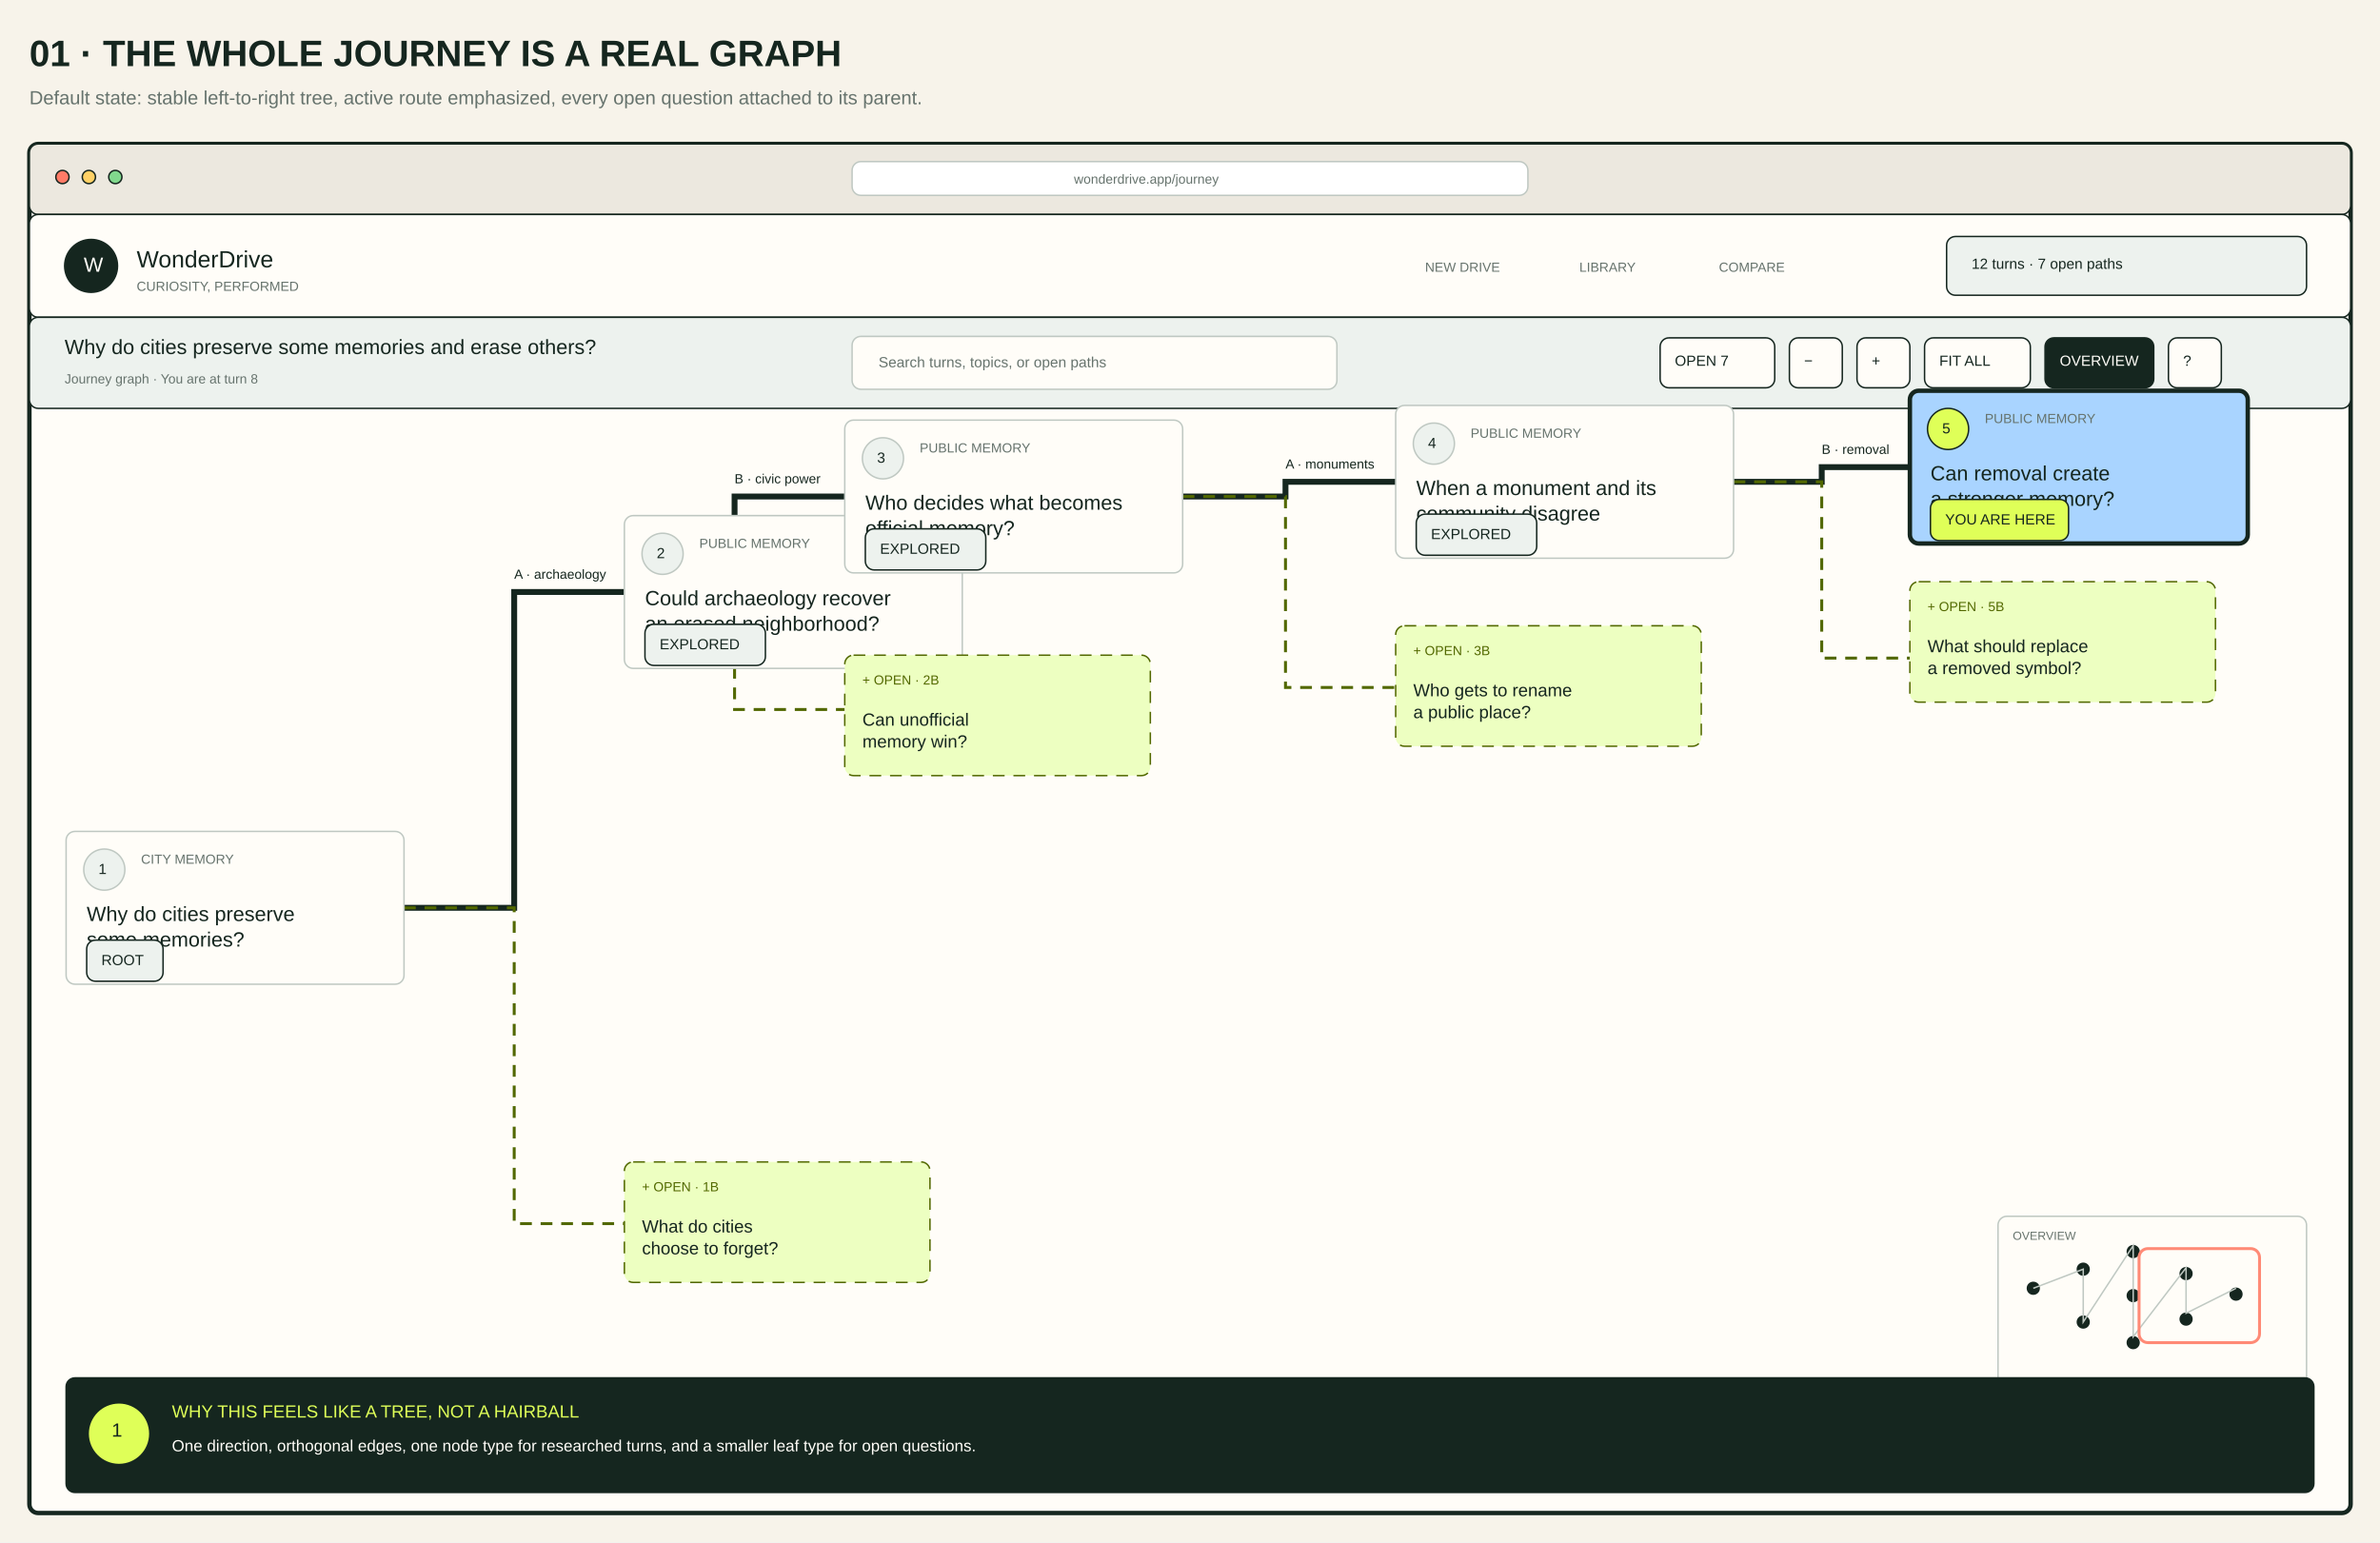
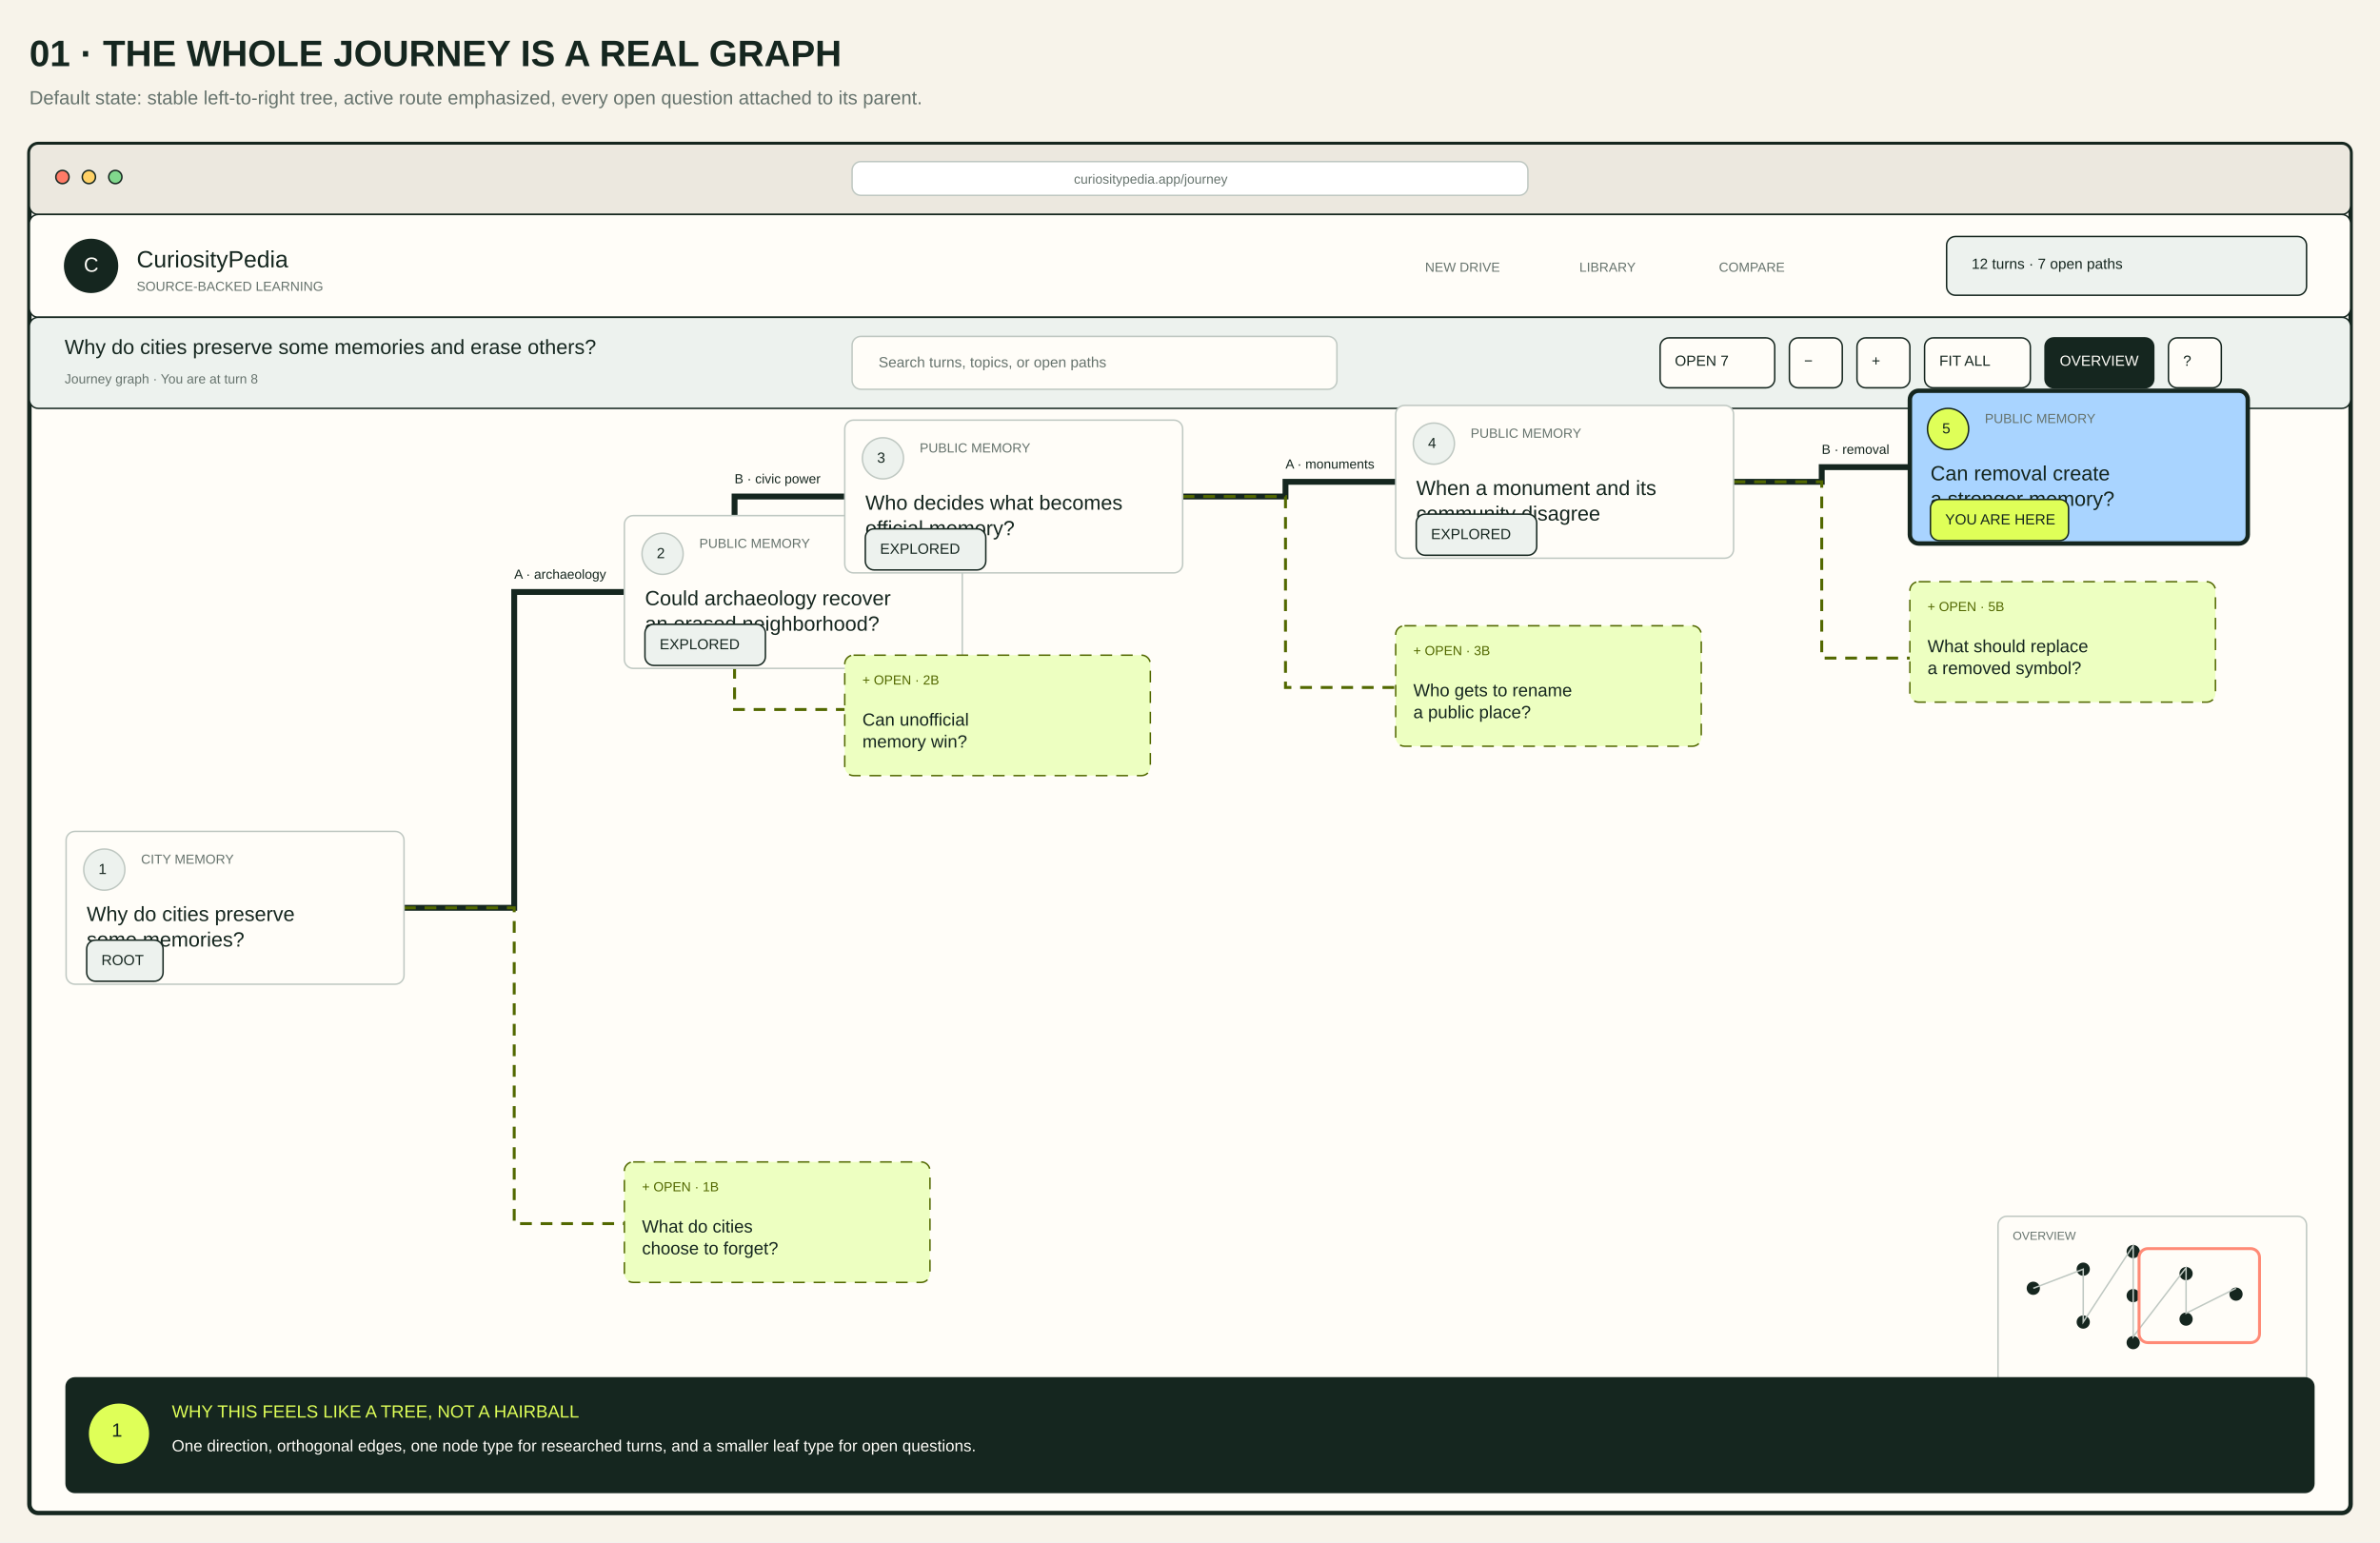
<svg xmlns="http://www.w3.org/2000/svg" width="1620" height="1050" viewBox="0 0 1620 1050">
  <rect x="0" y="0" width="1620" height="1050" fill="#f7f3ea" />
  <style>text{font-family:Arial,Helvetica,sans-serif}</style>
  <g transform="translate(-40 -20)">
    <text x="60" y="65" fill="#15261f" font-size="25" font-weight="600" opacity="1">
      <tspan x="60" dy="0">01 · THE WHOLE JOURNEY IS A REAL GRAPH</tspan>
    </text>
    <text x="60" y="91" fill="#66736d" font-size="13" font-weight="500" opacity="1">
      <tspan x="60" dy="0">Default state: stable left-to-right tree, active route emphasized, every open question attached to its parent.</tspan>
    </text>
    <rect x="60" y="118" width="1580" height="932" rx="6" fill="#fffdf8" stroke="#15261f" stroke-width="3" opacity="1" />
    <rect x="60" y="118" width="1580" height="48" rx="6" fill="#ece8df" stroke="#15261f" stroke-width="1" opacity="1" />
    <ellipse cx="82.5" cy="140.5" rx="4.5" ry="4.5" fill="#ff7b67" stroke="#15261f" stroke-width="1" opacity="1" />
    <ellipse cx="100.5" cy="140.5" rx="4.5" ry="4.5" fill="#ffd166" stroke="#15261f" stroke-width="1" opacity="1" />
    <ellipse cx="118.5" cy="140.5" rx="4.5" ry="4.5" fill="#81d88d" stroke="#15261f" stroke-width="1" opacity="1" />
    <rect x="620" y="130" width="460" height="23" rx="6" fill="#ffffff" stroke="#bfc8c2" stroke-width="1" opacity="1" />
    <text x="771" y="145" fill="#66736d" font-size="9" font-weight="500" opacity="1">
-       <tspan x="771" dy="0">wonderdrive.app/journey</tspan>
+       <tspan x="771" dy="0">curiositypedia.app/journey</tspan>
    </text>
    <rect x="60" y="166" width="1580" height="70" rx="6" fill="#fffdf8" stroke="#15261f" stroke-width="1" opacity="1" />
    <ellipse cx="102" cy="201" rx="18" ry="18" fill="#15261f" stroke="#15261f" stroke-width="1" opacity="1" />
    <text x="97" y="205" fill="#fffdf8" font-size="14" font-weight="500" opacity="1">
-       <tspan x="97" dy="0">W</tspan>
+       <tspan x="97" dy="0">C</tspan>
    </text>
    <text x="133" y="202" fill="#15261f" font-size="16" font-weight="500" opacity="1">
-       <tspan x="133" dy="0">WonderDrive</tspan>
+       <tspan x="133" dy="0">CuriosityPedia</tspan>
    </text>
    <text x="133" y="218" fill="#66736d" font-size="9" font-weight="500" opacity="1">
-       <tspan x="133" dy="0">CURIOSITY, PERFORMED</tspan>
+       <tspan x="133" dy="0">SOURCE-BACKED LEARNING</tspan>
    </text>
    <text x="1010" y="205" fill="#66736d" font-size="9" font-weight="500" opacity="1">
      <tspan x="1010" dy="0">NEW DRIVE</tspan>
    </text>
    <text x="1115" y="205" fill="#66736d" font-size="9" font-weight="500" opacity="1">
      <tspan x="1115" dy="0">LIBRARY</tspan>
    </text>
    <text x="1210" y="205" fill="#66736d" font-size="9" font-weight="500" opacity="1">
      <tspan x="1210" dy="0">COMPARE</tspan>
    </text>
    <rect x="1365" y="181" width="245" height="40" rx="6" fill="#edf2ee" stroke="#15261f" stroke-width="1" opacity="1" />
    <text x="1382" y="203" fill="#15261f" font-size="10" font-weight="500" opacity="1">
      <tspan x="1382" dy="0">12 turns · 7 open paths</tspan>
    </text>
    <rect x="60" y="236" width="1580" height="62" rx="6" fill="#edf2ee" stroke="#15261f" stroke-width="1" opacity="1" />
    <text x="84" y="261" fill="#15261f" font-size="14" font-weight="500" opacity="1">
      <tspan x="84" dy="0">Why do cities preserve some memories and erase others?</tspan>
    </text>
    <text x="84" y="281" fill="#66736d" font-size="9" font-weight="500" opacity="1">
      <tspan x="84" dy="0">Journey graph · You are at turn 8</tspan>
    </text>
    <rect x="620" y="249" width="330" height="36" rx="6" fill="#fffdf8" stroke="#bfc8c2" stroke-width="1" opacity="1" />
    <text x="638" y="270" fill="#66736d" font-size="10" font-weight="500" opacity="1">
      <tspan x="638" dy="0">Search turns, topics, or open paths</tspan>
    </text>
    <rect x="1170" y="250" width="78" height="34" rx="6" fill="#fffdf8" stroke="#15261f" stroke-width="1" opacity="1" />
    <text x="1180" y="269" fill="#15261f" font-size="10" font-weight="500" opacity="1">
      <tspan x="1180" dy="0">OPEN 7</tspan>
    </text>
    <rect x="1258" y="250" width="36" height="34" rx="6" fill="#fffdf8" stroke="#15261f" stroke-width="1" opacity="1" />
    <text x="1268" y="269" fill="#15261f" font-size="10" font-weight="500" opacity="1">
      <tspan x="1268" dy="0">−</tspan>
    </text>
    <rect x="1304" y="250" width="36" height="34" rx="6" fill="#fffdf8" stroke="#15261f" stroke-width="1" opacity="1" />
    <text x="1314" y="269" fill="#15261f" font-size="10" font-weight="500" opacity="1">
      <tspan x="1314" dy="0">+</tspan>
    </text>
    <rect x="1350" y="250" width="72" height="34" rx="6" fill="#fffdf8" stroke="#15261f" stroke-width="1" opacity="1" />
    <text x="1360" y="269" fill="#15261f" font-size="10" font-weight="500" opacity="1">
      <tspan x="1360" dy="0">FIT ALL</tspan>
    </text>
    <rect x="1432" y="250" width="74" height="34" rx="6" fill="#15261f" stroke="#15261f" stroke-width="1" opacity="1" />
    <text x="1442" y="269" fill="#fffdf8" font-size="10" font-weight="500" opacity="1">
      <tspan x="1442" dy="0">OVERVIEW</tspan>
    </text>
    <rect x="1516" y="250" width="36" height="34" rx="6" fill="#fffdf8" stroke="#15261f" stroke-width="1" opacity="1" />
    <text x="1526" y="269" fill="#15261f" font-size="10" font-weight="500" opacity="1">
      <tspan x="1526" dy="0">?</tspan>
    </text>
    <polyline points="315,638 390,638 390,423 465,423" fill="none" stroke="#15261f" stroke-width="4" opacity="1" />
    <text x="390" y="414" fill="#15261f" font-size="9" font-weight="500" opacity="1">
      <tspan x="390" dy="0">A · archaeology</tspan>
    </text>
    <polyline points="315,638 390,638 390,853 465,853" fill="none" stroke="#526800" stroke-width="2" opacity="1" stroke-dasharray="8 6" />
    <polyline points="465,423 540,423 540,358 615,358" fill="none" stroke="#15261f" stroke-width="4" opacity="1" />
    <text x="540" y="349" fill="#15261f" font-size="9" font-weight="500" opacity="1">
      <tspan x="540" dy="0">B · civic power</tspan>
    </text>
    <polyline points="465,423 540,423 540,503 615,503" fill="none" stroke="#526800" stroke-width="2" opacity="1" stroke-dasharray="8 6" />
    <polyline points="845,358 915,358 915,348 990,348" fill="none" stroke="#15261f" stroke-width="4" opacity="1" />
    <text x="915" y="339" fill="#15261f" font-size="9" font-weight="500" opacity="1">
      <tspan x="915" dy="0">A · monuments</tspan>
    </text>
    <polyline points="845,358 915,358 915,488 990,488" fill="none" stroke="#526800" stroke-width="2" opacity="1" stroke-dasharray="8 6" />
    <polyline points="1220,348 1280,348 1280,338 1340,338" fill="none" stroke="#15261f" stroke-width="4" opacity="1" />
    <text x="1280" y="329" fill="#15261f" font-size="9" font-weight="500" opacity="1">
      <tspan x="1280" dy="0">B · removal</tspan>
    </text>
    <polyline points="1220,348 1280,348 1280,468 1340,468" fill="none" stroke="#526800" stroke-width="2" opacity="1" stroke-dasharray="8 6" />
    <rect x="85" y="586" width="230" height="104" rx="6" fill="#fffdf8" stroke="#bfc8c2" stroke-width="1" opacity="1" />
    <ellipse cx="111" cy="612" rx="14" ry="14" fill="#edf2ee" stroke="#bfc8c2" stroke-width="1" opacity="1" />
    <text x="107" y="615" fill="#15261f" font-size="10" font-weight="500" opacity="1">
      <tspan x="107" dy="0">1</tspan>
    </text>
    <text x="136" y="608" fill="#66736d" font-size="9" font-weight="500" opacity="1">
      <tspan x="136" dy="0">CITY MEMORY</tspan>
    </text>
    <text x="99" y="647" fill="#15261f" font-size="14" font-weight="500" opacity="1">
      <tspan x="99" dy="0">Why do cities preserve</tspan>
      <tspan x="99" dy="17.36">some memories?</tspan>
    </text>
    <rect x="99" y="660" width="52" height="28" rx="6" fill="#edf2ee" stroke="#15261f" stroke-width="1" opacity="1" />
    <text x="109" y="677" fill="#15261f" font-size="10" font-weight="500" opacity="1">
      <tspan x="109" dy="0">ROOT</tspan>
    </text>
    <rect x="465" y="371" width="230" height="104" rx="6" fill="#fffdf8" stroke="#bfc8c2" stroke-width="1" opacity="1" />
    <ellipse cx="491" cy="397" rx="14" ry="14" fill="#edf2ee" stroke="#bfc8c2" stroke-width="1" opacity="1" />
    <text x="487" y="400" fill="#15261f" font-size="10" font-weight="500" opacity="1">
      <tspan x="487" dy="0">2</tspan>
    </text>
    <text x="516" y="393" fill="#66736d" font-size="9" font-weight="500" opacity="1">
      <tspan x="516" dy="0">PUBLIC MEMORY</tspan>
    </text>
    <text x="479" y="432" fill="#15261f" font-size="14" font-weight="500" opacity="1">
      <tspan x="479" dy="0">Could archaeology recover</tspan>
      <tspan x="479" dy="17.36">an erased neighborhood?</tspan>
    </text>
    <rect x="479" y="445" width="82" height="28" rx="6" fill="#edf2ee" stroke="#15261f" stroke-width="1" opacity="1" />
    <text x="489" y="462" fill="#15261f" font-size="10" font-weight="500" opacity="1">
      <tspan x="489" dy="0">EXPLORED</tspan>
    </text>
    <rect x="465" y="811" width="208" height="82" rx="6" fill="#edffc1" stroke="#526800" stroke-width="1" opacity="1" stroke-dasharray="8 6" />
    <text x="477" y="831" fill="#526800" font-size="9" font-weight="500" opacity="1">
      <tspan x="477" dy="0">+ OPEN · 1B</tspan>
    </text>
    <text x="477" y="859" fill="#15261f" font-size="12" font-weight="500" opacity="1">
      <tspan x="477" dy="0">What do cities</tspan>
      <tspan x="477" dy="14.88">choose to forget?</tspan>
    </text>
    <rect x="615" y="306" width="230" height="104" rx="6" fill="#fffdf8" stroke="#bfc8c2" stroke-width="1" opacity="1" />
    <ellipse cx="641" cy="332" rx="14" ry="14" fill="#edf2ee" stroke="#bfc8c2" stroke-width="1" opacity="1" />
    <text x="637" y="335" fill="#15261f" font-size="10" font-weight="500" opacity="1">
      <tspan x="637" dy="0">3</tspan>
    </text>
    <text x="666" y="328" fill="#66736d" font-size="9" font-weight="500" opacity="1">
      <tspan x="666" dy="0">PUBLIC MEMORY</tspan>
    </text>
    <text x="629" y="367" fill="#15261f" font-size="14" font-weight="500" opacity="1">
      <tspan x="629" dy="0">Who decides what becomes</tspan>
      <tspan x="629" dy="17.36">official memory?</tspan>
    </text>
    <rect x="629" y="380" width="82" height="28" rx="6" fill="#edf2ee" stroke="#15261f" stroke-width="1" opacity="1" />
    <text x="639" y="397" fill="#15261f" font-size="10" font-weight="500" opacity="1">
      <tspan x="639" dy="0">EXPLORED</tspan>
    </text>
    <rect x="615" y="466" width="208" height="82" rx="6" fill="#edffc1" stroke="#526800" stroke-width="1" opacity="1" stroke-dasharray="8 6" />
    <text x="627" y="486" fill="#526800" font-size="9" font-weight="500" opacity="1">
      <tspan x="627" dy="0">+ OPEN · 2B</tspan>
    </text>
    <text x="627" y="514" fill="#15261f" font-size="12" font-weight="500" opacity="1">
      <tspan x="627" dy="0">Can unofficial</tspan>
      <tspan x="627" dy="14.88">memory win?</tspan>
    </text>
    <rect x="990" y="296" width="230" height="104" rx="6" fill="#fffdf8" stroke="#bfc8c2" stroke-width="1" opacity="1" />
    <ellipse cx="1016" cy="322" rx="14" ry="14" fill="#edf2ee" stroke="#bfc8c2" stroke-width="1" opacity="1" />
    <text x="1012" y="325" fill="#15261f" font-size="10" font-weight="500" opacity="1">
      <tspan x="1012" dy="0">4</tspan>
    </text>
    <text x="1041" y="318" fill="#66736d" font-size="9" font-weight="500" opacity="1">
      <tspan x="1041" dy="0">PUBLIC MEMORY</tspan>
    </text>
    <text x="1004" y="357" fill="#15261f" font-size="14" font-weight="500" opacity="1">
      <tspan x="1004" dy="0">When a monument and its</tspan>
      <tspan x="1004" dy="17.36">community disagree</tspan>
    </text>
    <rect x="1004" y="370" width="82" height="28" rx="6" fill="#edf2ee" stroke="#15261f" stroke-width="1" opacity="1" />
    <text x="1014" y="387" fill="#15261f" font-size="10" font-weight="500" opacity="1">
      <tspan x="1014" dy="0">EXPLORED</tspan>
    </text>
    <rect x="990" y="446" width="208" height="82" rx="6" fill="#edffc1" stroke="#526800" stroke-width="1" opacity="1" stroke-dasharray="8 6" />
    <text x="1002" y="466" fill="#526800" font-size="9" font-weight="500" opacity="1">
      <tspan x="1002" dy="0">+ OPEN · 3B</tspan>
    </text>
    <text x="1002" y="494" fill="#15261f" font-size="12" font-weight="500" opacity="1">
      <tspan x="1002" dy="0">Who gets to rename</tspan>
      <tspan x="1002" dy="14.88">a public place?</tspan>
    </text>
    <rect x="1340" y="286" width="230" height="104" rx="6" fill="#a9d4ff" stroke="#15261f" stroke-width="3" opacity="1" />
    <ellipse cx="1366" cy="312" rx="14" ry="14" fill="#dfff58" stroke="#15261f" stroke-width="1" opacity="1" />
    <text x="1362" y="315" fill="#15261f" font-size="10" font-weight="500" opacity="1">
      <tspan x="1362" dy="0">5</tspan>
    </text>
    <text x="1391" y="308" fill="#66736d" font-size="9" font-weight="500" opacity="1">
      <tspan x="1391" dy="0">PUBLIC MEMORY</tspan>
    </text>
    <text x="1354" y="347" fill="#15261f" font-size="14" font-weight="500" opacity="1">
      <tspan x="1354" dy="0">Can removal create</tspan>
      <tspan x="1354" dy="17.36">a stronger memory?</tspan>
    </text>
    <rect x="1354" y="360" width="94" height="28" rx="6" fill="#dfff58" stroke="#15261f" stroke-width="1" opacity="1" />
    <text x="1364" y="377" fill="#15261f" font-size="10" font-weight="500" opacity="1">
      <tspan x="1364" dy="0">YOU ARE HERE</tspan>
    </text>
    <rect x="1340" y="416" width="208" height="82" rx="6" fill="#edffc1" stroke="#526800" stroke-width="1" opacity="1" stroke-dasharray="8 6" />
    <text x="1352" y="436" fill="#526800" font-size="9" font-weight="500" opacity="1">
      <tspan x="1352" dy="0">+ OPEN · 5B</tspan>
    </text>
    <text x="1352" y="464" fill="#15261f" font-size="12" font-weight="500" opacity="1">
      <tspan x="1352" dy="0">What should replace</tspan>
      <tspan x="1352" dy="14.88">a removed symbol?</tspan>
    </text>
    <rect x="1400" y="848" width="210" height="125" rx="6" fill="#fffdf8" stroke="#bfc8c2" stroke-width="1" opacity="1" />
    <text x="1410" y="864" fill="#66736d" font-size="8" font-weight="500" opacity="1">
      <tspan x="1410" dy="0">OVERVIEW</tspan>
    </text>
    <ellipse cx="1424" cy="897" rx="4" ry="4" fill="#15261f" stroke="#15261f" stroke-width="1" opacity="1" />
    <ellipse cx="1458" cy="884" rx="4" ry="4" fill="#15261f" stroke="#15261f" stroke-width="1" opacity="1" />
    <ellipse cx="1458" cy="920" rx="4" ry="4" fill="#15261f" stroke="#15261f" stroke-width="1" opacity="1" />
    <ellipse cx="1492" cy="872" rx="4" ry="4" fill="#15261f" stroke="#15261f" stroke-width="1" opacity="1" />
    <ellipse cx="1492" cy="902" rx="4" ry="4" fill="#15261f" stroke="#15261f" stroke-width="1" opacity="1" />
    <ellipse cx="1492" cy="934" rx="4" ry="4" fill="#15261f" stroke="#15261f" stroke-width="1" opacity="1" />
    <ellipse cx="1528" cy="887" rx="4" ry="4" fill="#15261f" stroke="#15261f" stroke-width="1" opacity="1" />
    <ellipse cx="1528" cy="918" rx="4" ry="4" fill="#15261f" stroke="#15261f" stroke-width="1" opacity="1" />
    <ellipse cx="1562" cy="901" rx="4" ry="4" fill="#15261f" stroke="#15261f" stroke-width="1" opacity="1" />
    <polyline points="1424,897 1458,884 1458,920 1492,868 1492,898 1492,930 1528,883 1528,914 1562,897" fill="none" stroke="#bfc8c2" stroke-width="1" opacity="1" />
    <rect x="1496" y="870" width="82" height="64" rx="6" fill="none" stroke="#ff8a76" stroke-width="2" opacity="1" />
    <rect x="85" y="958" width="1530" height="78" rx="6" fill="#15261f" stroke="#15261f" stroke-width="1" opacity="1" />
    <ellipse cx="121" cy="996" rx="20" ry="20" fill="#dfff58" stroke="#dfff58" stroke-width="1" opacity="1" />
    <text x="116" y="998" fill="#15261f" font-size="13" font-weight="500" opacity="1">
      <tspan x="116" dy="0">1</tspan>
    </text>
    <text x="157" y="985" fill="#dfff58" font-size="12" font-weight="500" opacity="1">
      <tspan x="157" dy="0">WHY THIS FEELS LIKE A TREE, NOT A HAIRBALL</tspan>
    </text>
    <text x="157" y="1008" fill="#fffdf8" font-size="11" font-weight="500" opacity="1">
      <tspan x="157" dy="0">One direction, orthogonal edges, one node type for researched turns, and a smaller leaf type for open questions.</tspan>
    </text>
  </g>
</svg>
